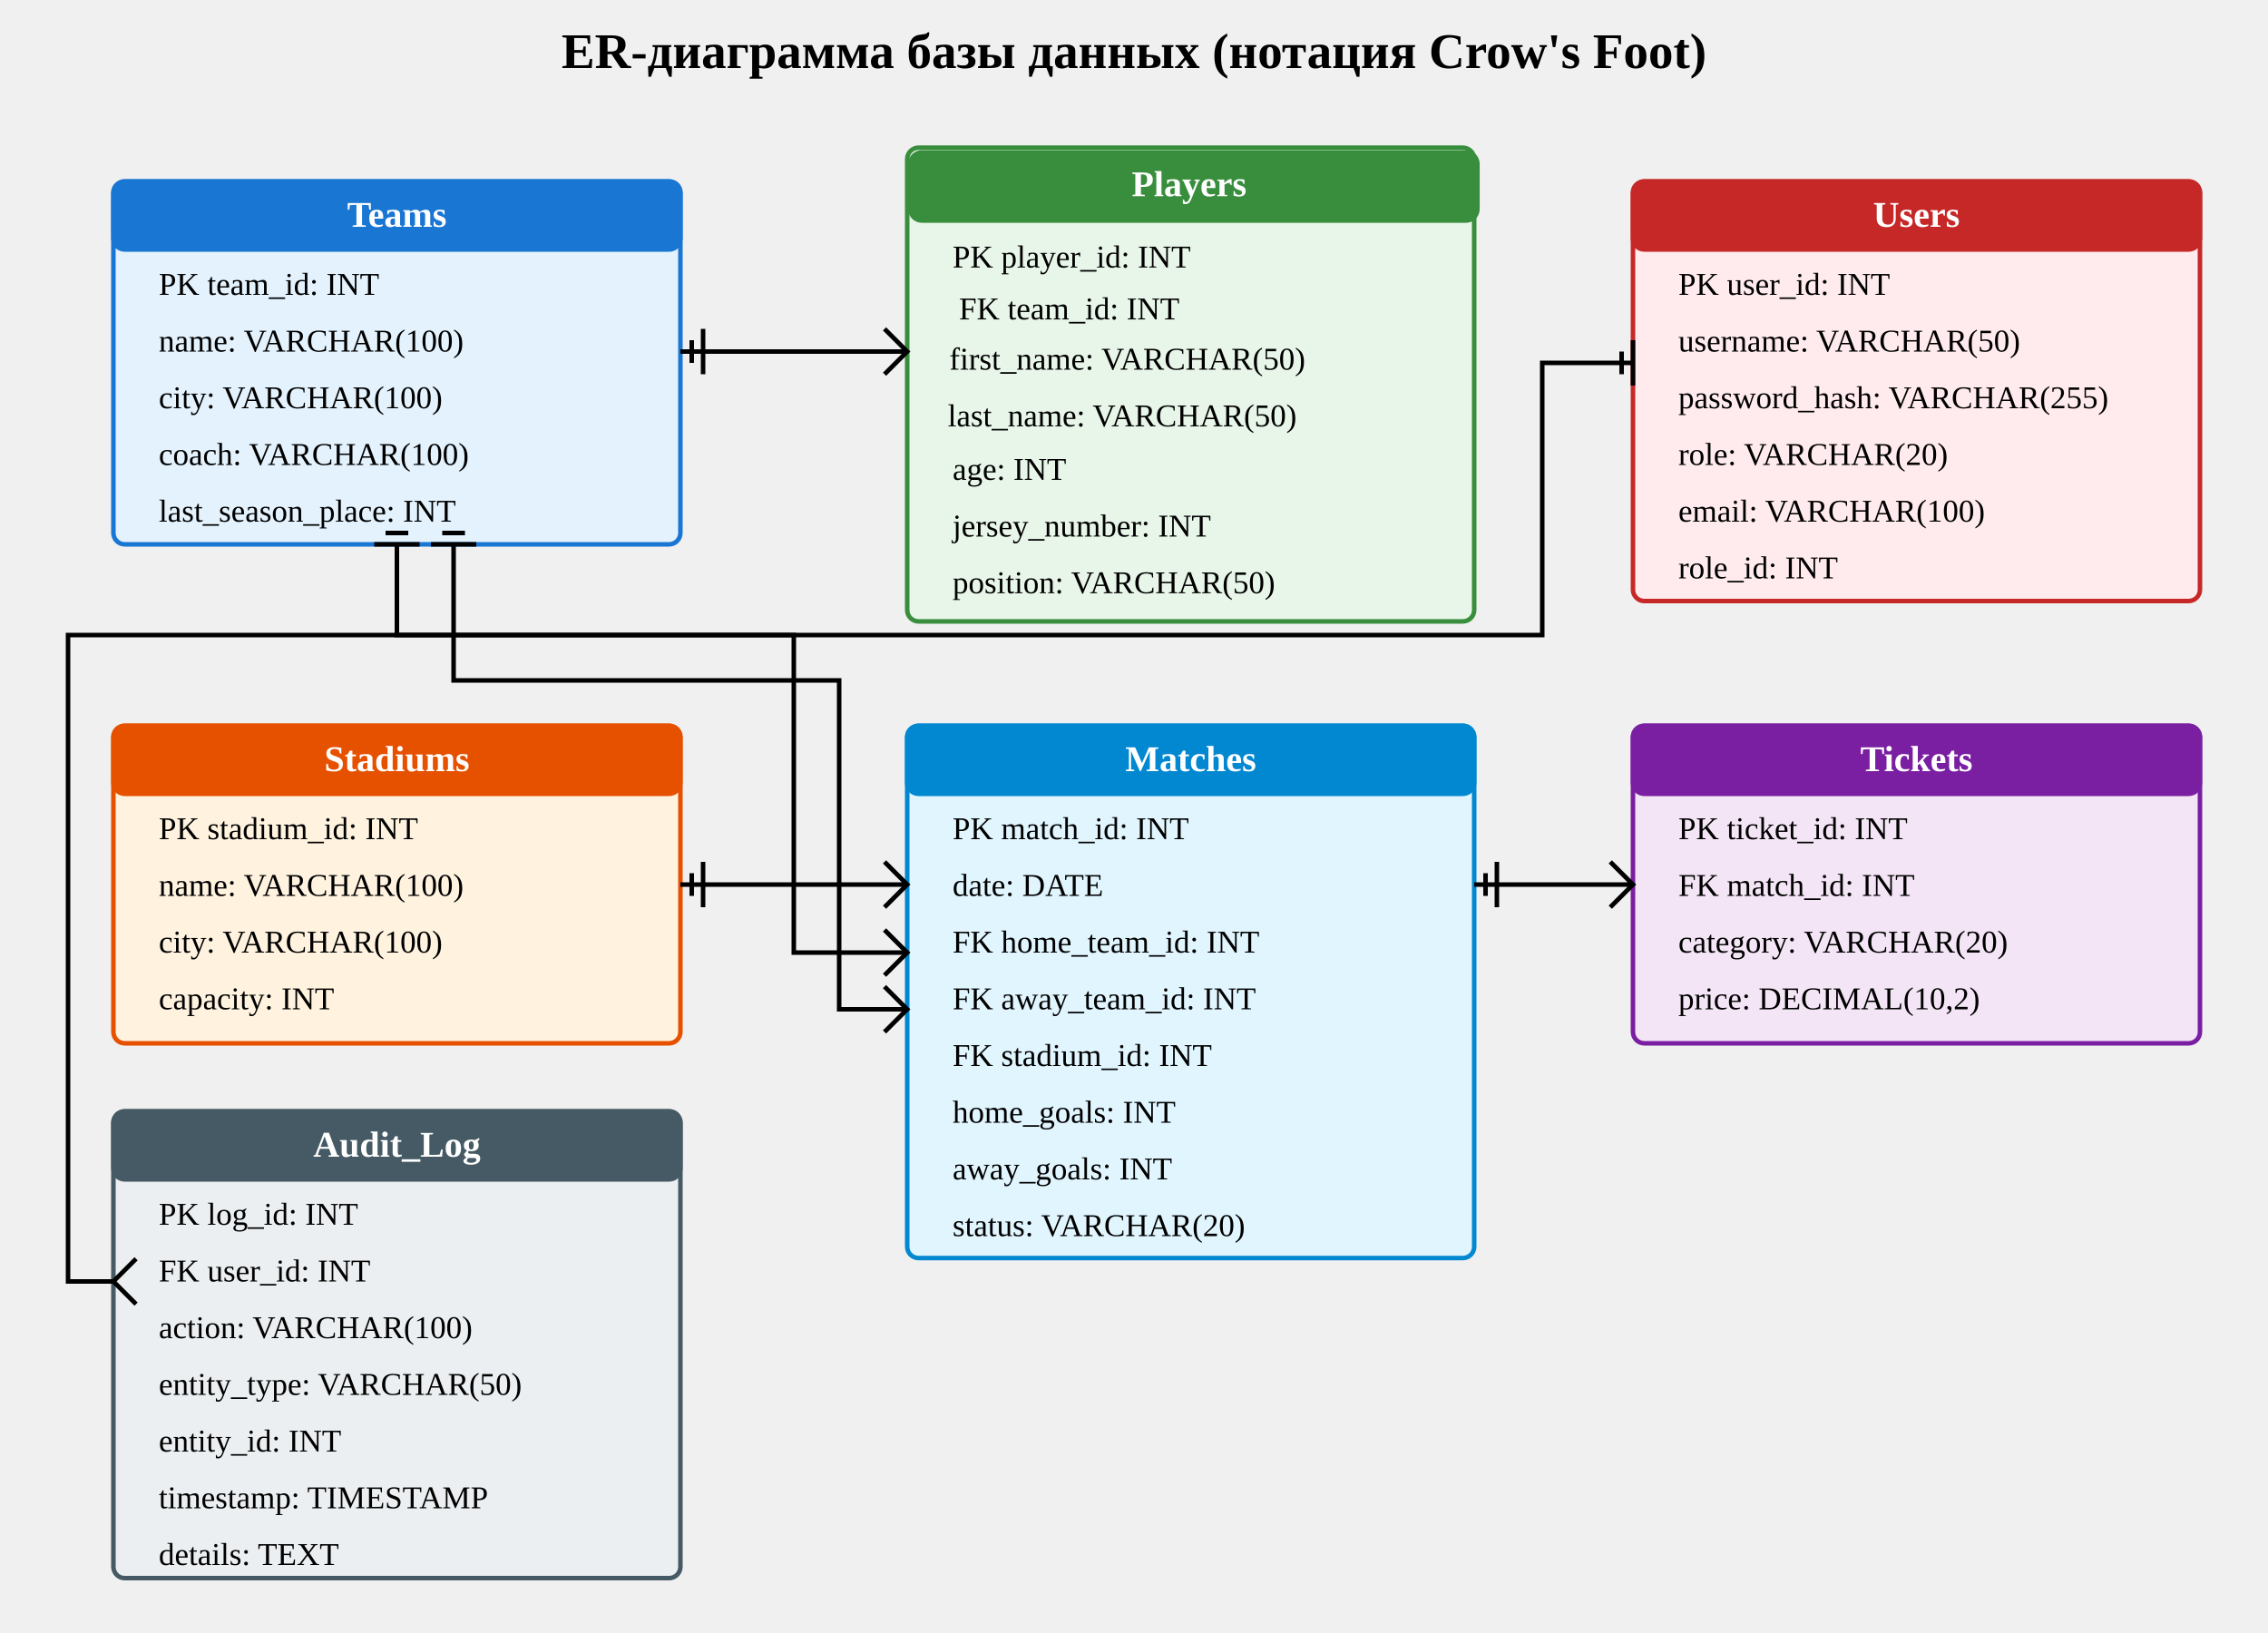
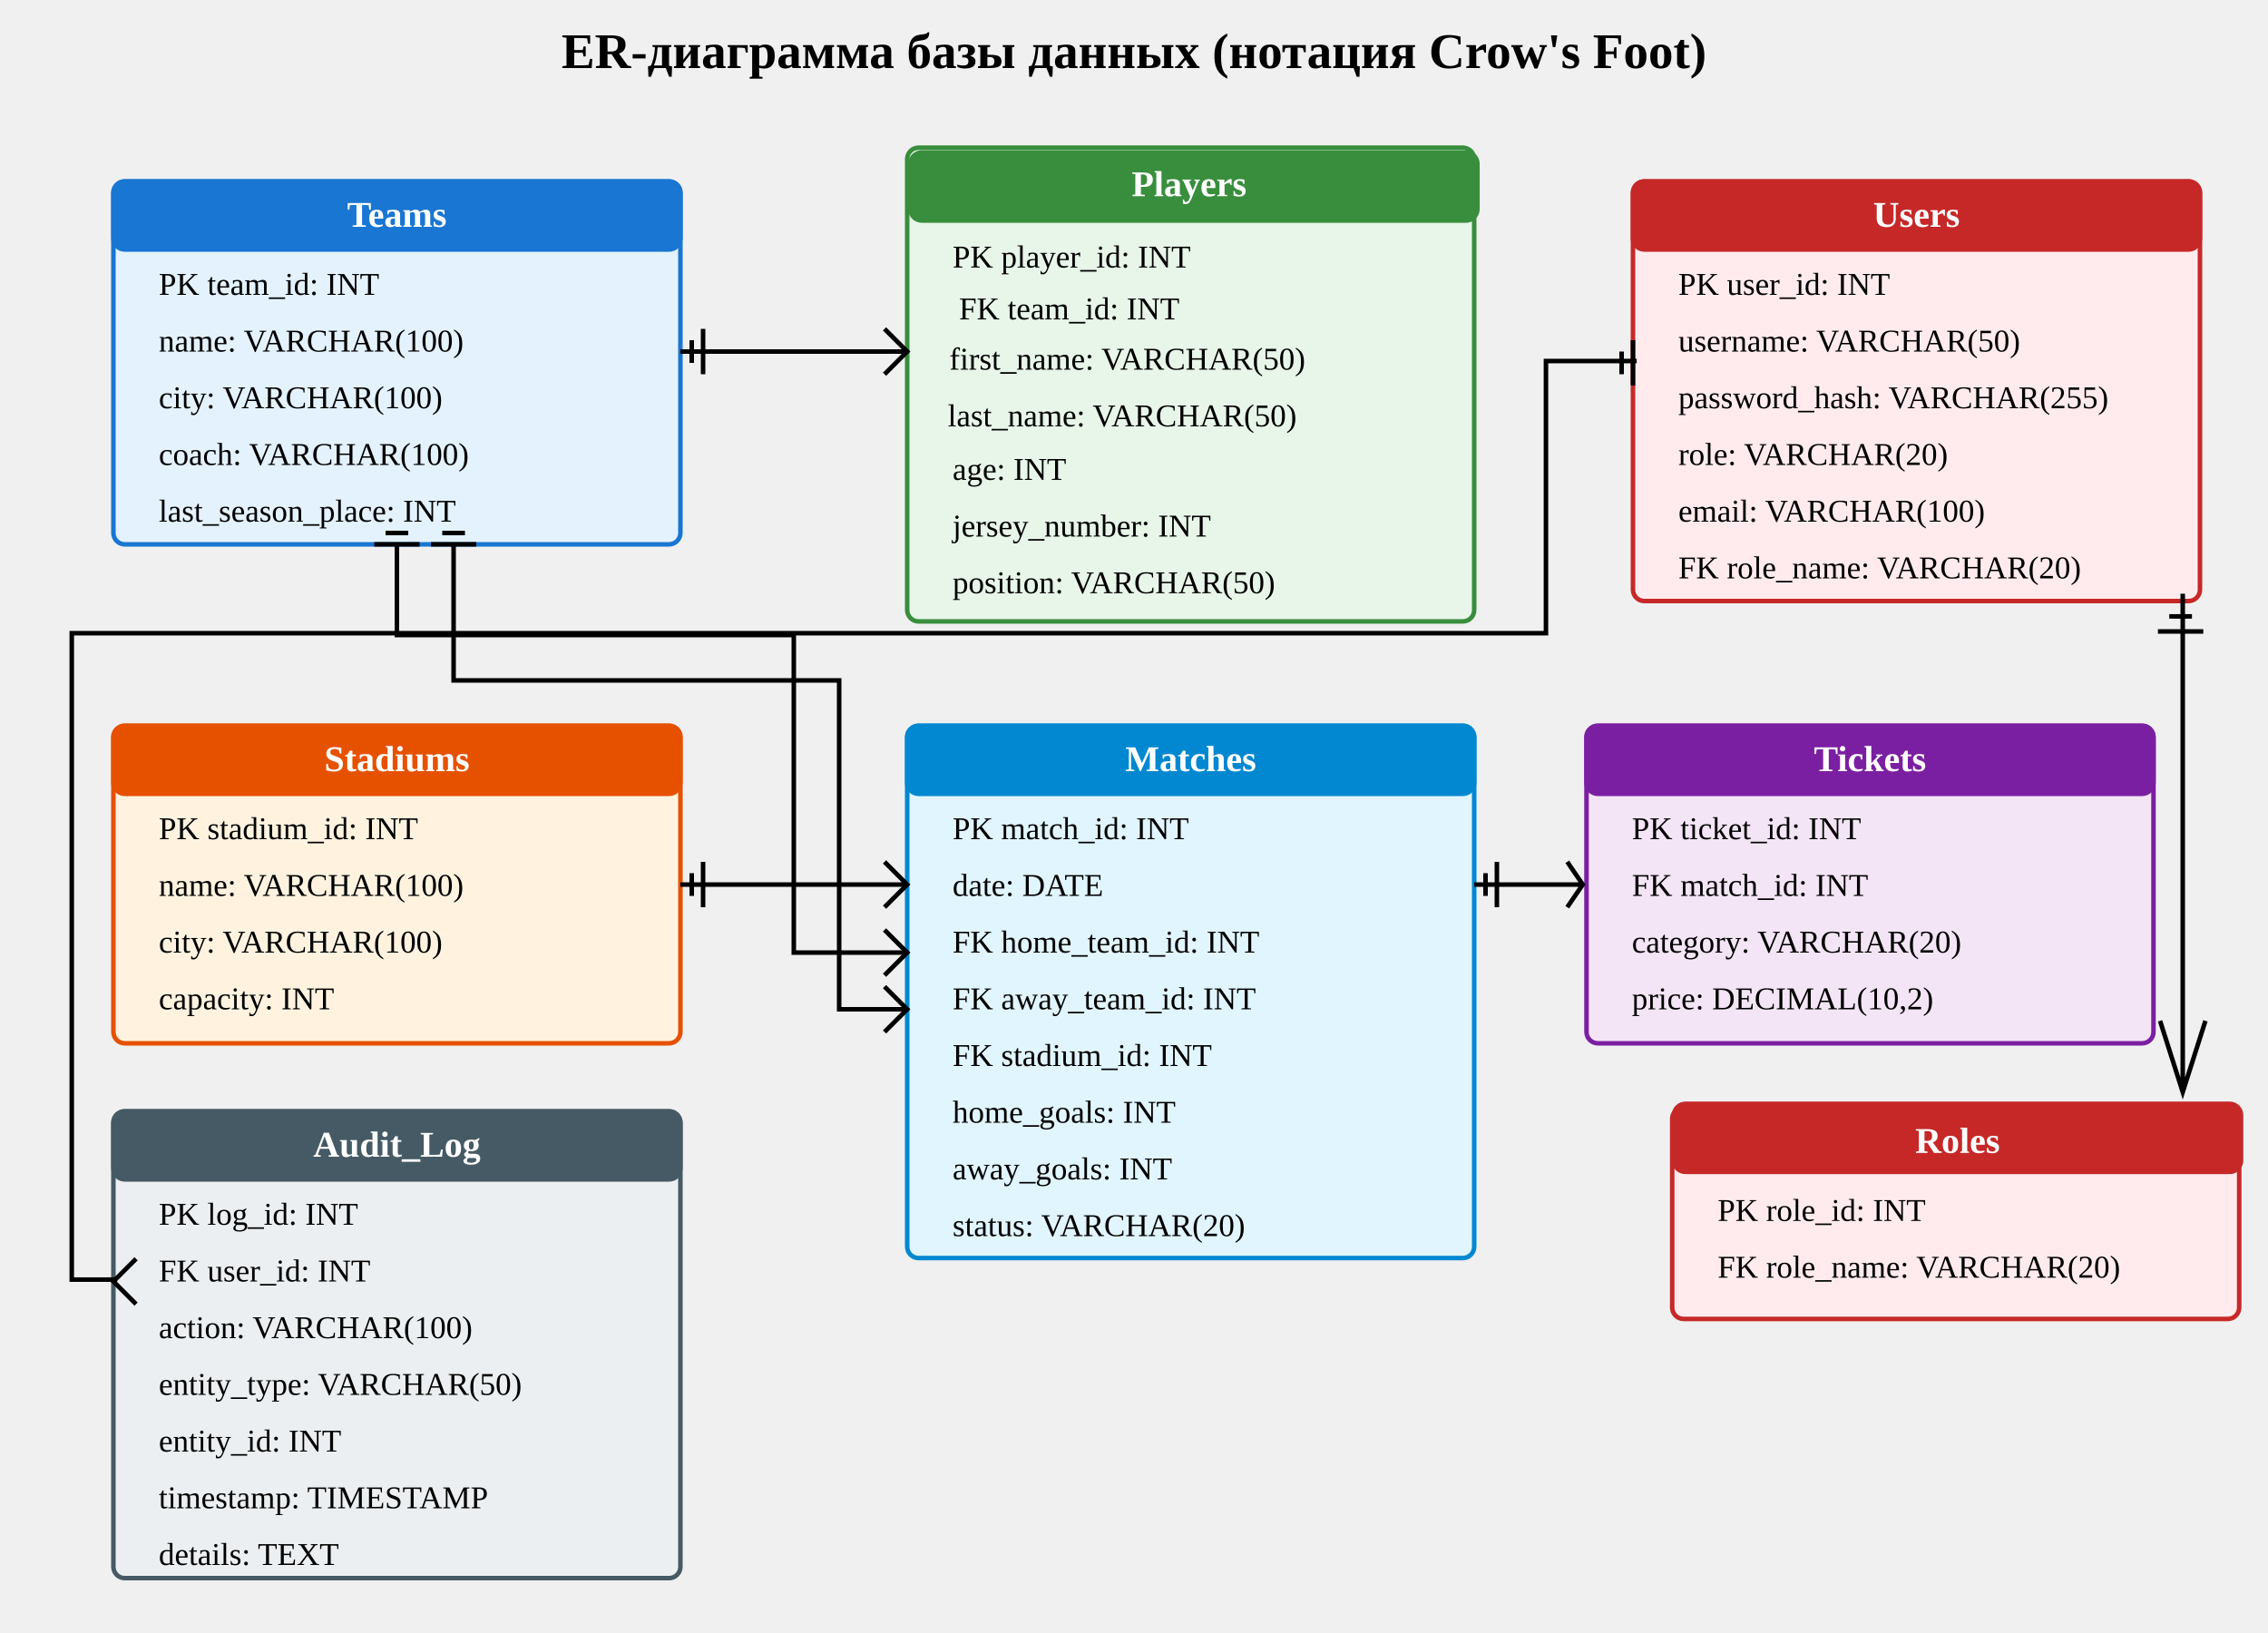
<svg xmlns="http://www.w3.org/2000/svg" width="1000" height="720">
  <g class="layer">
-     <text font-size="22" font-weight="bold" text-anchor="middle" x="500" y="30">ER-диаграмма базы данных (нотация Crow's Foot)</text>
-     <rect fill="#E3F2FD" height="160" rx="5" ry="5" stroke="#1976D2" stroke-width="2" width="250" x="50" y="80" />
-     <rect fill="#1976D2" height="30" rx="5" ry="5" stroke="#1976D2" stroke-width="2" width="250" x="50" y="80" />
-     <text fill="#fff" font-size="16" font-weight="bold" text-anchor="middle" x="175" y="100">Teams</text>
-     <text font-size="14" x="70" y="130">PK team_id: INT</text>
-     <text font-size="14" x="70" y="155">name: VARCHAR(100)</text>
-     <text font-size="14" x="70" y="180">city: VARCHAR(100)</text>
-     <text font-size="14" x="70" y="205">coach: VARCHAR(100)</text>
-     <text font-size="14" x="70" y="230">last_season_place: INT</text>
-     <rect fill="#E8F5E9" height="208.87" rx="5" ry="5" stroke="#388E3C" stroke-width="2" width="250" x="400" y="65.11" />
-     <rect fill="#388E3C" height="30" rx="5" ry="5" stroke="#388E3C" stroke-width="2" width="250" x="401.42" y="67.23" />
-     <text fill="#fff" font-size="16" font-weight="bold" text-anchor="middle" x="524.29" y="86.52">Players</text>
-     <text font-size="14" x="420" y="117.94">PK player_id: INT</text>
-     <text font-size="14" x="422.84" y="140.82">FK team_id: INT</text>
-     <text font-size="14" x="418.58" y="162.98">first_name: VARCHAR(50)</text>
-     <text font-size="14" x="417.87" y="187.98">last_name: VARCHAR(50)</text>
-     <text font-size="14" x="420" y="211.56">age: INT</text>
-     <text font-size="14" x="420" y="236.56">jersey_number: INT</text>
-     <text font-size="14" transform="translate(0 -18.44)" x="420" y="280">position: VARCHAR(50)</text>
-     <rect fill="#FFF3E0" height="140" rx="5" ry="5" stroke="#E65100" stroke-width="2" width="250" x="50" y="320" />
-     <rect fill="#E65100" height="30" rx="5" ry="5" stroke="#E65100" stroke-width="2" width="250" x="50" y="320" />
-     <text fill="#fff" font-size="16" font-weight="bold" text-anchor="middle" x="175" y="340">Stadiums</text>
-     <text font-size="14" x="70" y="370">PK stadium_id: INT</text>
-     <text font-size="14" x="70" y="395">name: VARCHAR(100)</text>
-     <text font-size="14" x="70" y="420">city: VARCHAR(100)</text>
-     <text font-size="14" x="70" y="445">capacity: INT</text>
-     <rect fill="#E1F5FE" height="234.68" rx="5" ry="5" stroke="#0288D1" stroke-width="2" width="250" x="400" y="320" />
-     <rect fill="#0288D1" height="30" rx="5" ry="5" stroke="#0288D1" stroke-width="2" width="250" x="400" y="320" />
-     <text fill="#fff" font-size="16" font-weight="bold" text-anchor="middle" x="525" y="340">Matches</text>
-     <text font-size="14" x="420" y="370">PK match_id: INT</text>
-     <text font-size="14" x="420" y="395">date: DATE</text>
-     <text font-size="14" x="420" y="420">FK home_team_id: INT</text>
-     <text font-size="14" x="420" y="445">FK away_team_id: INT</text>
-     <text font-size="14" x="420" y="470">FK stadium_id: INT</text>
-     <text font-size="14" x="420" y="495">home_goals: INT</text>
-     <text font-size="14" x="420" y="520">away_goals: INT</text>
-     <text font-size="14" x="420" y="545">status: VARCHAR(20)</text>
-     <rect fill="#F3E5F5" height="140" rx="5" ry="5" stroke="#7B1FA2" stroke-width="2" width="250" x="720" y="320" />
-     <rect fill="#7B1FA2" height="30" rx="5" ry="5" stroke="#7B1FA2" stroke-width="2" width="250" x="720" y="320" />
-     <text fill="#fff" font-size="16" font-weight="bold" text-anchor="middle" x="845" y="340">Tickets</text>
-     <text font-size="14" x="740" y="370">PK ticket_id: INT</text>
-     <text font-size="14" x="740" y="395">FK match_id: INT</text>
-     <text font-size="14" x="740" y="420">category: VARCHAR(20)</text>
-     <text font-size="14" x="740" y="445">price: DECIMAL(10,2)</text>
-     <rect fill="#FFEBEE" height="185" rx="5" ry="5" stroke="#C62828" stroke-width="2" width="250" x="720" y="80" />
-     <rect fill="#C62828" height="30" rx="5" ry="5" stroke="#C62828" stroke-width="2" width="250" x="720" y="80" />
-     <text fill="#fff" font-size="16" font-weight="bold" text-anchor="middle" x="845" y="100">Users</text>
-     <text font-size="14" x="740" y="130">PK user_id: INT</text>
-     <text font-size="14" x="740" y="155">username: VARCHAR(50)</text>
-     <text font-size="14" x="740" y="180">password_hash: VARCHAR(255)</text>
-     <text font-size="14" x="740" y="205">role: VARCHAR(20)</text>
-     <text font-size="14" x="740" y="230">email: VARCHAR(100)</text>
-     <text font-size="14" x="740" y="255">role_id: INT</text>
-     <rect fill="#ECEFF1" height="205.81" rx="5" ry="5" stroke="#455A64" stroke-width="2" width="250" x="50" y="490" />
-     <rect fill="#455A64" height="30" rx="5" ry="5" stroke="#455A64" stroke-width="2" width="250" x="50" y="490" />
-     <text fill="#fff" font-size="16" font-weight="bold" text-anchor="middle" x="175" y="510">Audit_Log</text>
-     <text font-size="14" x="70" y="540">PK log_id: INT</text>
-     <text font-size="14" x="70" y="565">FK user_id: INT</text>
-     <text font-size="14" x="70" y="590">action: VARCHAR(100)</text>
-     <text font-size="14" x="70" y="615">entity_type: VARCHAR(50)</text>
-     <text font-size="14" x="70" y="640">entity_id: INT</text>
-     <text font-size="14" x="70" y="665">timestamp: TIMESTAMP</text>
-     <text font-size="14" x="70" y="690">details: TEXT</text>
-     <path d="M300 155h100M390 145l10 10-10 10" fill="none" stroke="#000" stroke-width="2" />
-     <path d="M310 145v20M305 150v10" stroke="#000" stroke-width="2" />
-     <path d="M175 240v40h175v140h50" fill="none" stroke="#000" stroke-width="2" />
-     <path d="m390 410 10 10-10 10" fill="none" stroke="#000" stroke-width="2" />
-     <path d="M165 240h20M170 235h10" stroke="#000" stroke-width="2" />
-     <path d="M200 240v60h170v145h30" fill="none" stroke="#000" stroke-width="2" />
-     <path d="m390 435 10 10-10 10" fill="none" stroke="#000" stroke-width="2" />
-     <path d="M190 240h20M195 235h10" stroke="#000" stroke-width="2" />
-     <path d="M300 390h100M390 380l10 10-10 10" fill="none" stroke="#000" stroke-width="2" />
-     <path d="M310 380v20M305 385v10" stroke="#000" stroke-width="2" />
-     <path d="M650 390h70M710 380l10 10-10 10" fill="none" stroke="#000" stroke-width="2" />
-     <path d="M660 380v20M655 385v10" stroke="#000" stroke-width="2" />
-     <path d="M720 160h-40v120H30v285h20" fill="none" stroke="#000" stroke-width="2" />
-     <path d="m60 555-10 10 10 10" fill="none" stroke="#000" stroke-width="2" />
-     <path d="M720 150v20M715 155v10" stroke="#000" stroke-width="2" />
+     <text font-size="22" font-weight="bold" id="svg_1" text-anchor="middle" x="500" y="30">ER-диаграмма базы данных (нотация Crow's Foot)</text>
+     <rect fill="#E3F2FD" height="160" id="svg_2" rx="5" ry="5" stroke="#1976D2" stroke-width="2" width="250" x="50" y="80" />
+     <rect fill="#1976D2" height="30" id="svg_3" rx="5" ry="5" stroke="#1976D2" stroke-width="2" width="250" x="50" y="80" />
+     <text fill="#fff" font-size="16" font-weight="bold" id="svg_4" text-anchor="middle" x="175" y="100">Teams</text>
+     <text font-size="14" id="svg_5" x="70" y="130">PK team_id: INT</text>
+     <text font-size="14" id="svg_6" x="70" y="155">name: VARCHAR(100)</text>
+     <text font-size="14" id="svg_7" x="70" y="180">city: VARCHAR(100)</text>
+     <text font-size="14" id="svg_8" x="70" y="205">coach: VARCHAR(100)</text>
+     <text font-size="14" id="svg_9" x="70" y="230">last_season_place: INT</text>
+     <rect fill="#E8F5E9" height="208.87" id="svg_10" rx="5" ry="5" stroke="#388E3C" stroke-width="2" width="250" x="400" y="65.11" />
+     <rect fill="#388E3C" height="30" id="svg_11" rx="5" ry="5" stroke="#388E3C" stroke-width="2" width="250" x="401.42" y="67.23" />
+     <text fill="#fff" font-size="16" font-weight="bold" id="svg_12" text-anchor="middle" x="524.29" y="86.52">Players</text>
+     <text font-size="14" id="svg_13" x="420" y="117.94">PK player_id: INT</text>
+     <text font-size="14" id="svg_14" x="422.84" y="140.82">FK team_id: INT</text>
+     <text font-size="14" id="svg_15" x="418.58" y="162.98">first_name: VARCHAR(50)</text>
+     <text font-size="14" id="svg_16" x="417.87" y="187.98">last_name: VARCHAR(50)</text>
+     <text font-size="14" id="svg_17" x="420" y="211.56">age: INT</text>
+     <text font-size="14" id="svg_18" x="420" y="236.56">jersey_number: INT</text>
+     <text font-size="14" id="svg_19" transform="translate(0 -18.44)" x="420" y="280">position: VARCHAR(50)</text>
+     <rect fill="#FFF3E0" height="140" id="svg_20" rx="5" ry="5" stroke="#E65100" stroke-width="2" width="250" x="50" y="320" />
+     <rect fill="#E65100" height="30" id="svg_21" rx="5" ry="5" stroke="#E65100" stroke-width="2" width="250" x="50" y="320" />
+     <text fill="#fff" font-size="16" font-weight="bold" id="svg_22" text-anchor="middle" x="175" y="340">Stadiums</text>
+     <text font-size="14" id="svg_23" x="70" y="370">PK stadium_id: INT</text>
+     <text font-size="14" id="svg_24" x="70" y="395">name: VARCHAR(100)</text>
+     <text font-size="14" id="svg_25" x="70" y="420">city: VARCHAR(100)</text>
+     <text font-size="14" id="svg_26" x="70" y="445">capacity: INT</text>
+     <rect fill="#E1F5FE" height="234.68" id="svg_27" rx="5" ry="5" stroke="#0288D1" stroke-width="2" width="250" x="400" y="320" />
+     <rect fill="#0288D1" height="30" id="svg_28" rx="5" ry="5" stroke="#0288D1" stroke-width="2" width="250" x="400" y="320" />
+     <text fill="#fff" font-size="16" font-weight="bold" id="svg_29" text-anchor="middle" x="525" y="340">Matches</text>
+     <text font-size="14" id="svg_30" x="420" y="370">PK match_id: INT</text>
+     <text font-size="14" id="svg_31" x="420" y="395">date: DATE</text>
+     <text font-size="14" id="svg_32" x="420" y="420">FK home_team_id: INT</text>
+     <text font-size="14" id="svg_33" x="420" y="445">FK away_team_id: INT</text>
+     <text font-size="14" id="svg_34" x="420" y="470">FK stadium_id: INT</text>
+     <text font-size="14" id="svg_35" x="420" y="495">home_goals: INT</text>
+     <text font-size="14" id="svg_36" x="420" y="520">away_goals: INT</text>
+     <text font-size="14" id="svg_37" x="420" y="545">status: VARCHAR(20)</text>
+     <rect fill="#F3E5F5" height="140" id="svg_38" rx="5" ry="5" stroke="#7B1FA2" stroke-width="2" width="250" x="699.51" y="320" />
+     <rect fill="#7B1FA2" height="30" id="svg_39" rx="5" ry="5" stroke="#7B1FA2" stroke-width="2" transform="matrix(1 0 0 1 0 0)" width="250" x="699.51" y="320" />
+     <text fill="#fff" font-size="16" font-weight="bold" id="svg_40" text-anchor="middle" transform="matrix(1 0 0 1 0 0)" x="824.51" y="340">Tickets</text>
+     <text font-size="14" id="svg_41" transform="matrix(1 0 0 1 0 0)" x="719.51" y="370">PK ticket_id: INT</text>
+     <text font-size="14" id="svg_42" transform="matrix(1 0 0 1 0 0)" x="719.51" y="395">FK match_id: INT</text>
+     <text font-size="14" id="svg_43" transform="matrix(1 0 0 1 0 0)" x="719.51" y="420">category: VARCHAR(20)</text>
+     <text font-size="14" id="svg_44" transform="matrix(1 0 0 1 0 0)" x="719.51" y="445">price: DECIMAL(10,2)</text>
+     <rect fill="#FFEBEE" height="185" id="svg_45" rx="5" ry="5" stroke="#C62828" stroke-width="2" width="250" x="720" y="80" />
+     <rect fill="#C62828" height="30" id="svg_46" rx="5" ry="5" stroke="#C62828" stroke-width="2" width="250" x="720" y="80" />
+     <text fill="#fff" font-size="16" font-weight="bold" id="svg_47" text-anchor="middle" x="845" y="100">Users</text>
+     <text font-size="14" id="svg_48" x="740" y="130">PK user_id: INT</text>
+     <text font-size="14" id="svg_49" x="740" y="155">username: VARCHAR(50)</text>
+     <text font-size="14" id="svg_50" x="740" y="180">password_hash: VARCHAR(255)</text>
+     <text font-size="14" id="svg_51" x="740" y="205">role: VARCHAR(20)</text>
+     <text font-size="14" id="svg_52" x="740" y="230">email: VARCHAR(100)</text>
+     <text font-size="14" id="svg_53" transform="matrix(1 0 0 1 0 0)" x="740" y="255">FK role_name: VARCHAR(20)</text>
+     <rect fill="#ECEFF1" height="205.81" id="svg_54" rx="5" ry="5" stroke="#455A64" stroke-width="2" width="250" x="50" y="490" />
+     <rect fill="#455A64" height="30" id="svg_55" rx="5" ry="5" stroke="#455A64" stroke-width="2" width="250" x="50" y="490" />
+     <text fill="#fff" font-size="16" font-weight="bold" id="svg_56" text-anchor="middle" x="175" y="510">Audit_Log</text>
+     <text font-size="14" id="svg_57" x="70" y="540">PK log_id: INT</text>
+     <text font-size="14" id="svg_58" x="70" y="565">FK user_id: INT</text>
+     <text font-size="14" id="svg_59" x="70" y="590">action: VARCHAR(100)</text>
+     <text font-size="14" id="svg_60" x="70" y="615">entity_type: VARCHAR(50)</text>
+     <text font-size="14" id="svg_61" x="70" y="640">entity_id: INT</text>
+     <text font-size="14" id="svg_62" x="70" y="665">timestamp: TIMESTAMP</text>
+     <text font-size="14" id="svg_63" x="70" y="690">details: TEXT</text>
+     <path d="m300,155l100,0m-10,-10l10,10l-10,10" fill="none" id="svg_64" stroke="#000" stroke-width="2" />
+     <path d="m310,145l0,20m-5,-15l0,10" id="svg_65" stroke="#000" stroke-width="2" />
+     <path d="m175,240l0,40l175,0l0,140l50,0" fill="none" id="svg_66" stroke="#000" stroke-width="2" />
+     <path d="m390,410l10,10l-10,10" fill="none" id="svg_67" stroke="#000" stroke-width="2" />
+     <path d="m165,240l20,0m-15,-5l10,0" id="svg_68" stroke="#000" stroke-width="2" />
+     <path d="m200,240l0,60l170,0l0,145l30,0" fill="none" id="svg_69" stroke="#000" stroke-width="2" />
+     <path d="m390,435l10,10l-10,10" fill="none" id="svg_70" stroke="#000" stroke-width="2" />
+     <path d="m190,240l20,0m-15,-5l10,0" id="svg_71" stroke="#000" stroke-width="2" />
+     <path d="m300,390l100,0m-10,-10l10,10l-10,10" fill="none" id="svg_72" stroke="#000" stroke-width="2" />
+     <path d="m310,380l0,20m-5,-15l0,10" id="svg_73" stroke="#000" stroke-width="2" />
+     <path d="m650,390l47.87,0m-6.84,-10l6.84,10l-6.84,10" fill="none" id="svg_74" stroke="#000" stroke-width="2" transform="matrix(1 0 0 1 0 0)" />
+     <path d="m660,380l0,20m-5,-15l0,10" id="svg_75" stroke="#000" stroke-width="2" />
+     <path d="m721.64,159.18l-40,0l0,120l-650,0l0,285l20,0" fill="none" id="svg_76" stroke="#000" stroke-width="2" />
+     <path d="m60,555l-10,10l10,10" fill="none" id="svg_77" stroke="#000" stroke-width="2" />
+     <path d="m720,150l0,20m-5,-15l0,10" id="svg_78" stroke="#000" stroke-width="2" />
+     <rect fill="#FFEBEE" height="93.2" id="svg_87" rx="5" ry="5" stroke="#C62828" stroke-width="2" width="250" x="737.3" y="488.32" />
+     <rect fill="#C62828" height="30" id="svg_86" rx="5" ry="5" stroke="#C62828" stroke-width="2" width="250" x="738.11" y="486.68" />
+     <text fill="#fff" font-size="16" font-weight="bold" id="svg_85" text-anchor="middle" x="863.11" y="508.32">Roles</text>
+     <text font-size="14" id="svg_84" x="757.3" y="538.32">PK role_id: INT</text>
+     <text font-size="14" id="svg_83" x="757.3" y="563.32">FK role_name: VARCHAR(20)</text>
+     <path d="m852.56,371.63l219.71,0m-31.39,-10l31.39,10l-31.39,10" fill="none" id="svg_88" stroke="#000" stroke-width="2" transform="rotate(90, 962.411 371.627)" />
+     <path d="m981.19,406.89l0,20m-6.64,-15l0,10" id="svg_79" stroke="#000" stroke-width="2" transform="translate(-16.3934 -141.803) rotate(90 977.869 416.885)" />
  </g>
</svg>
